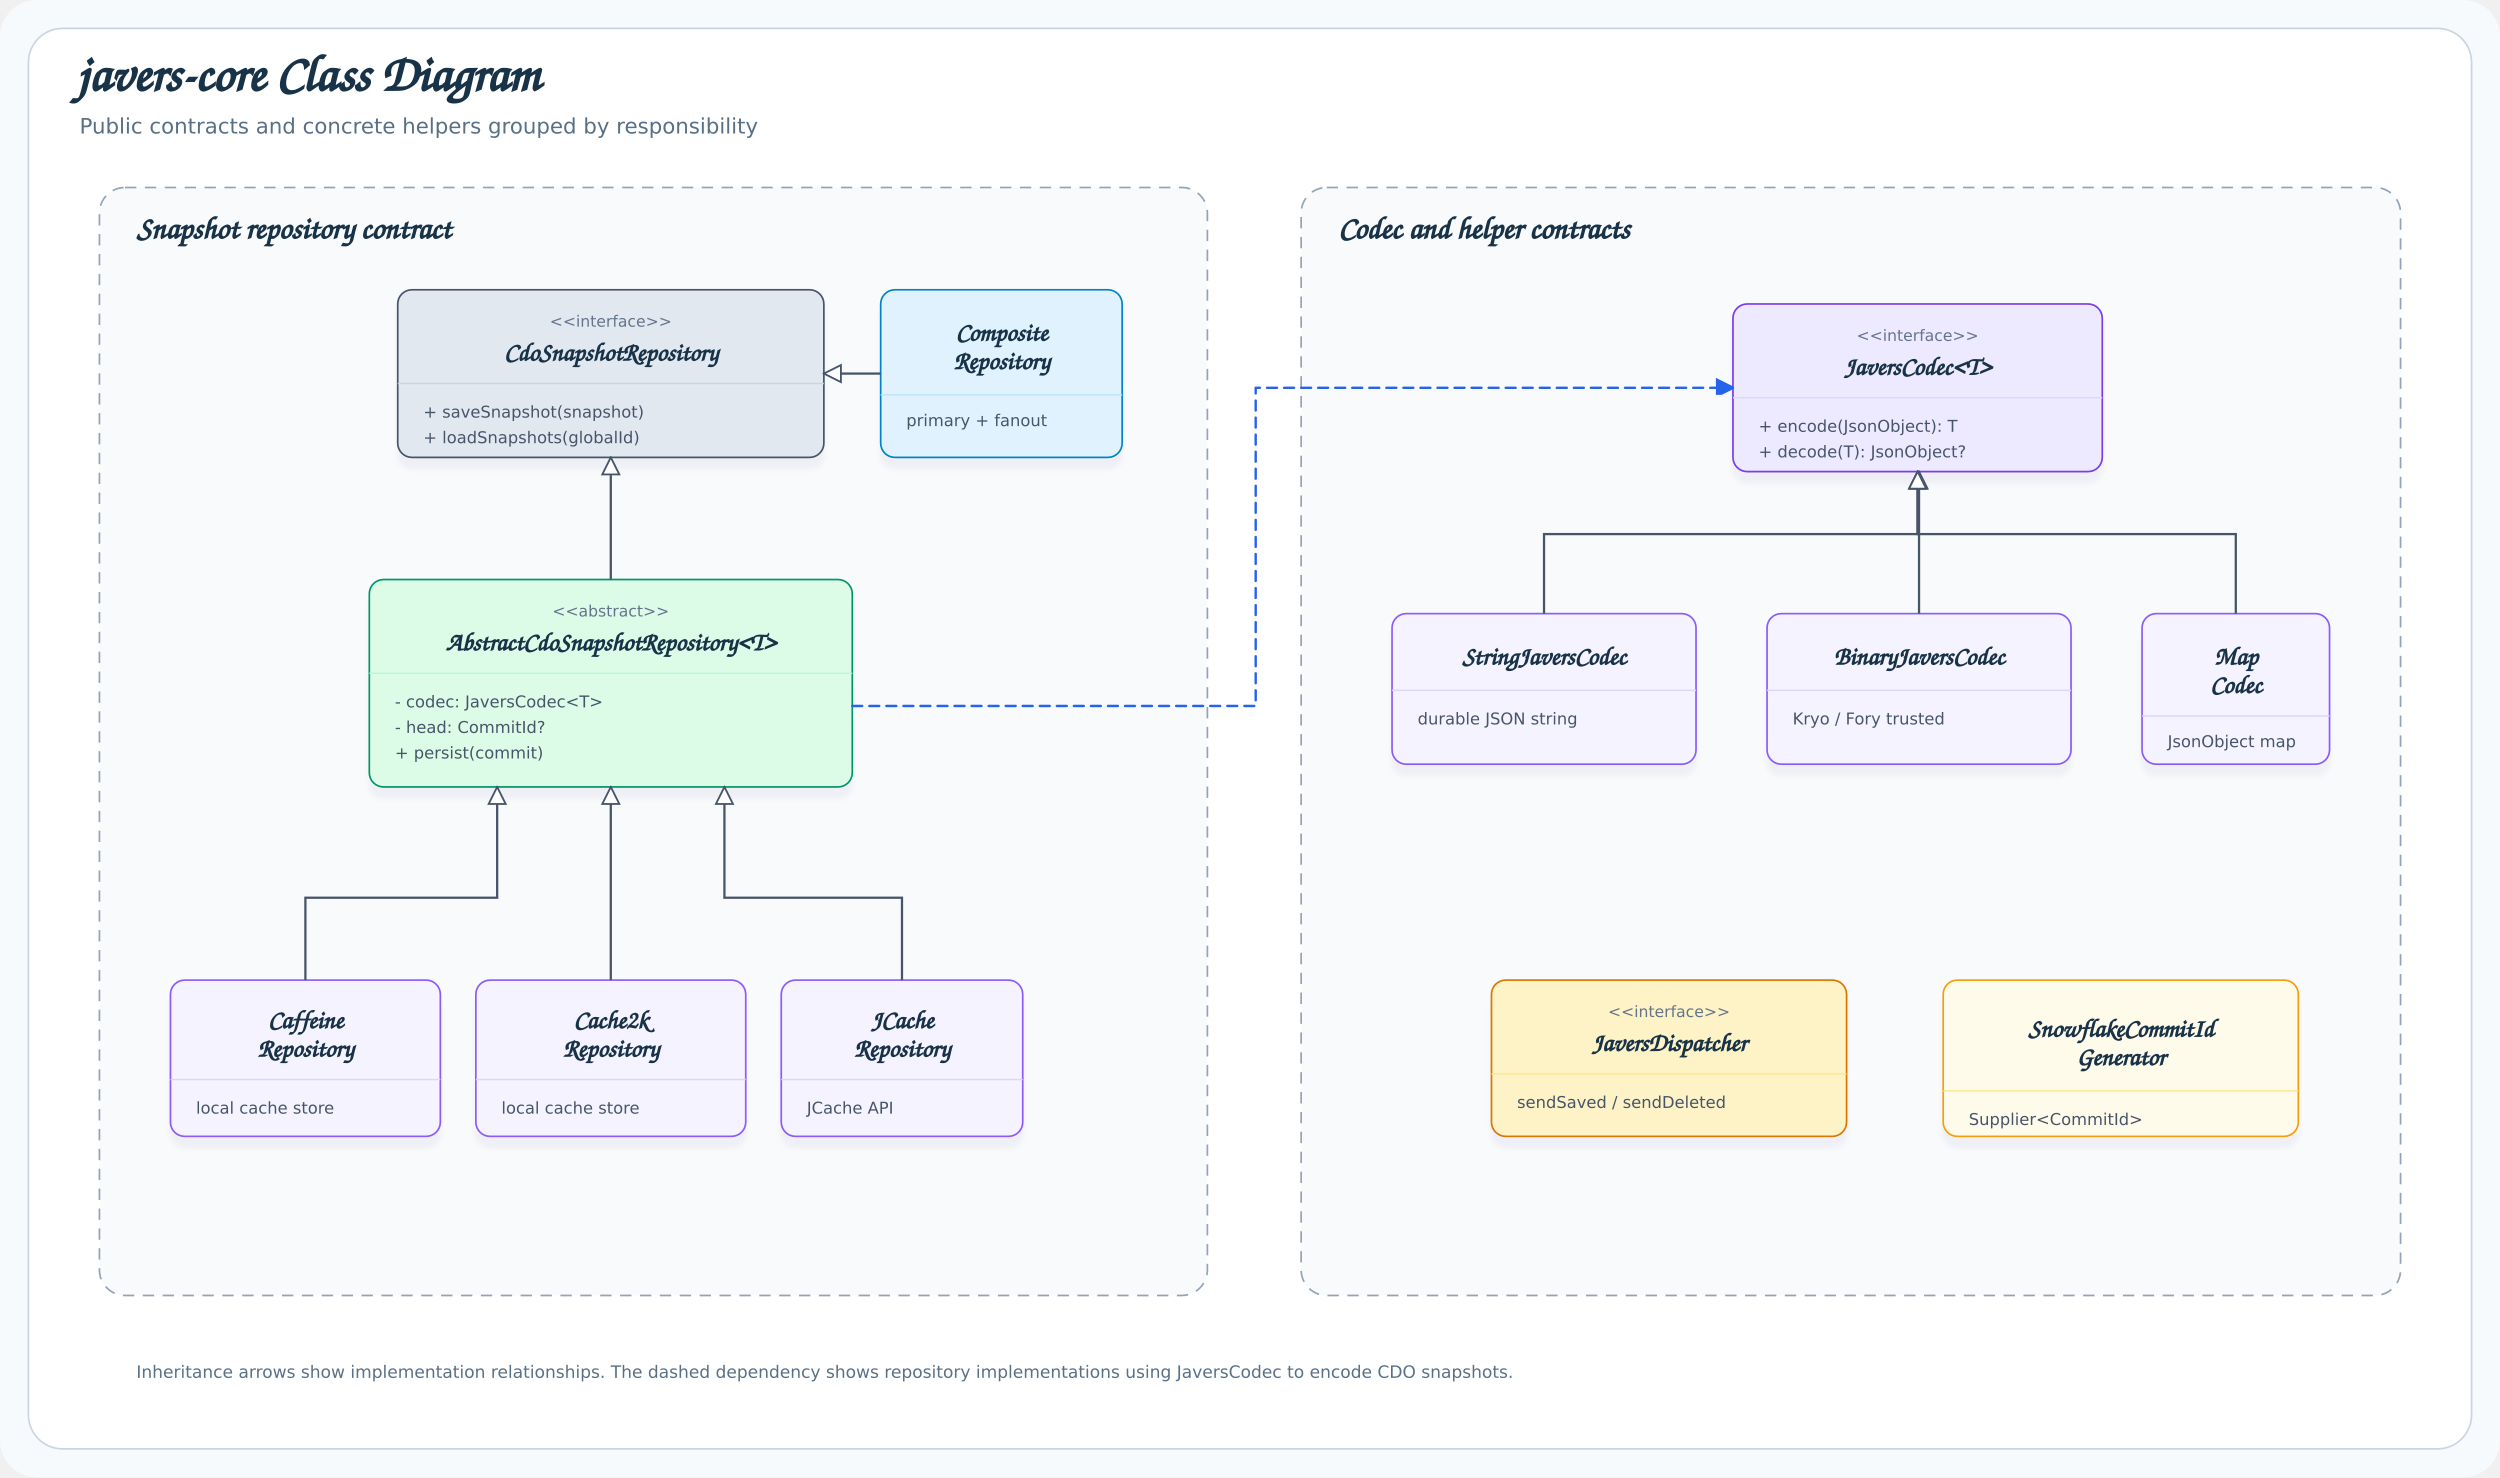
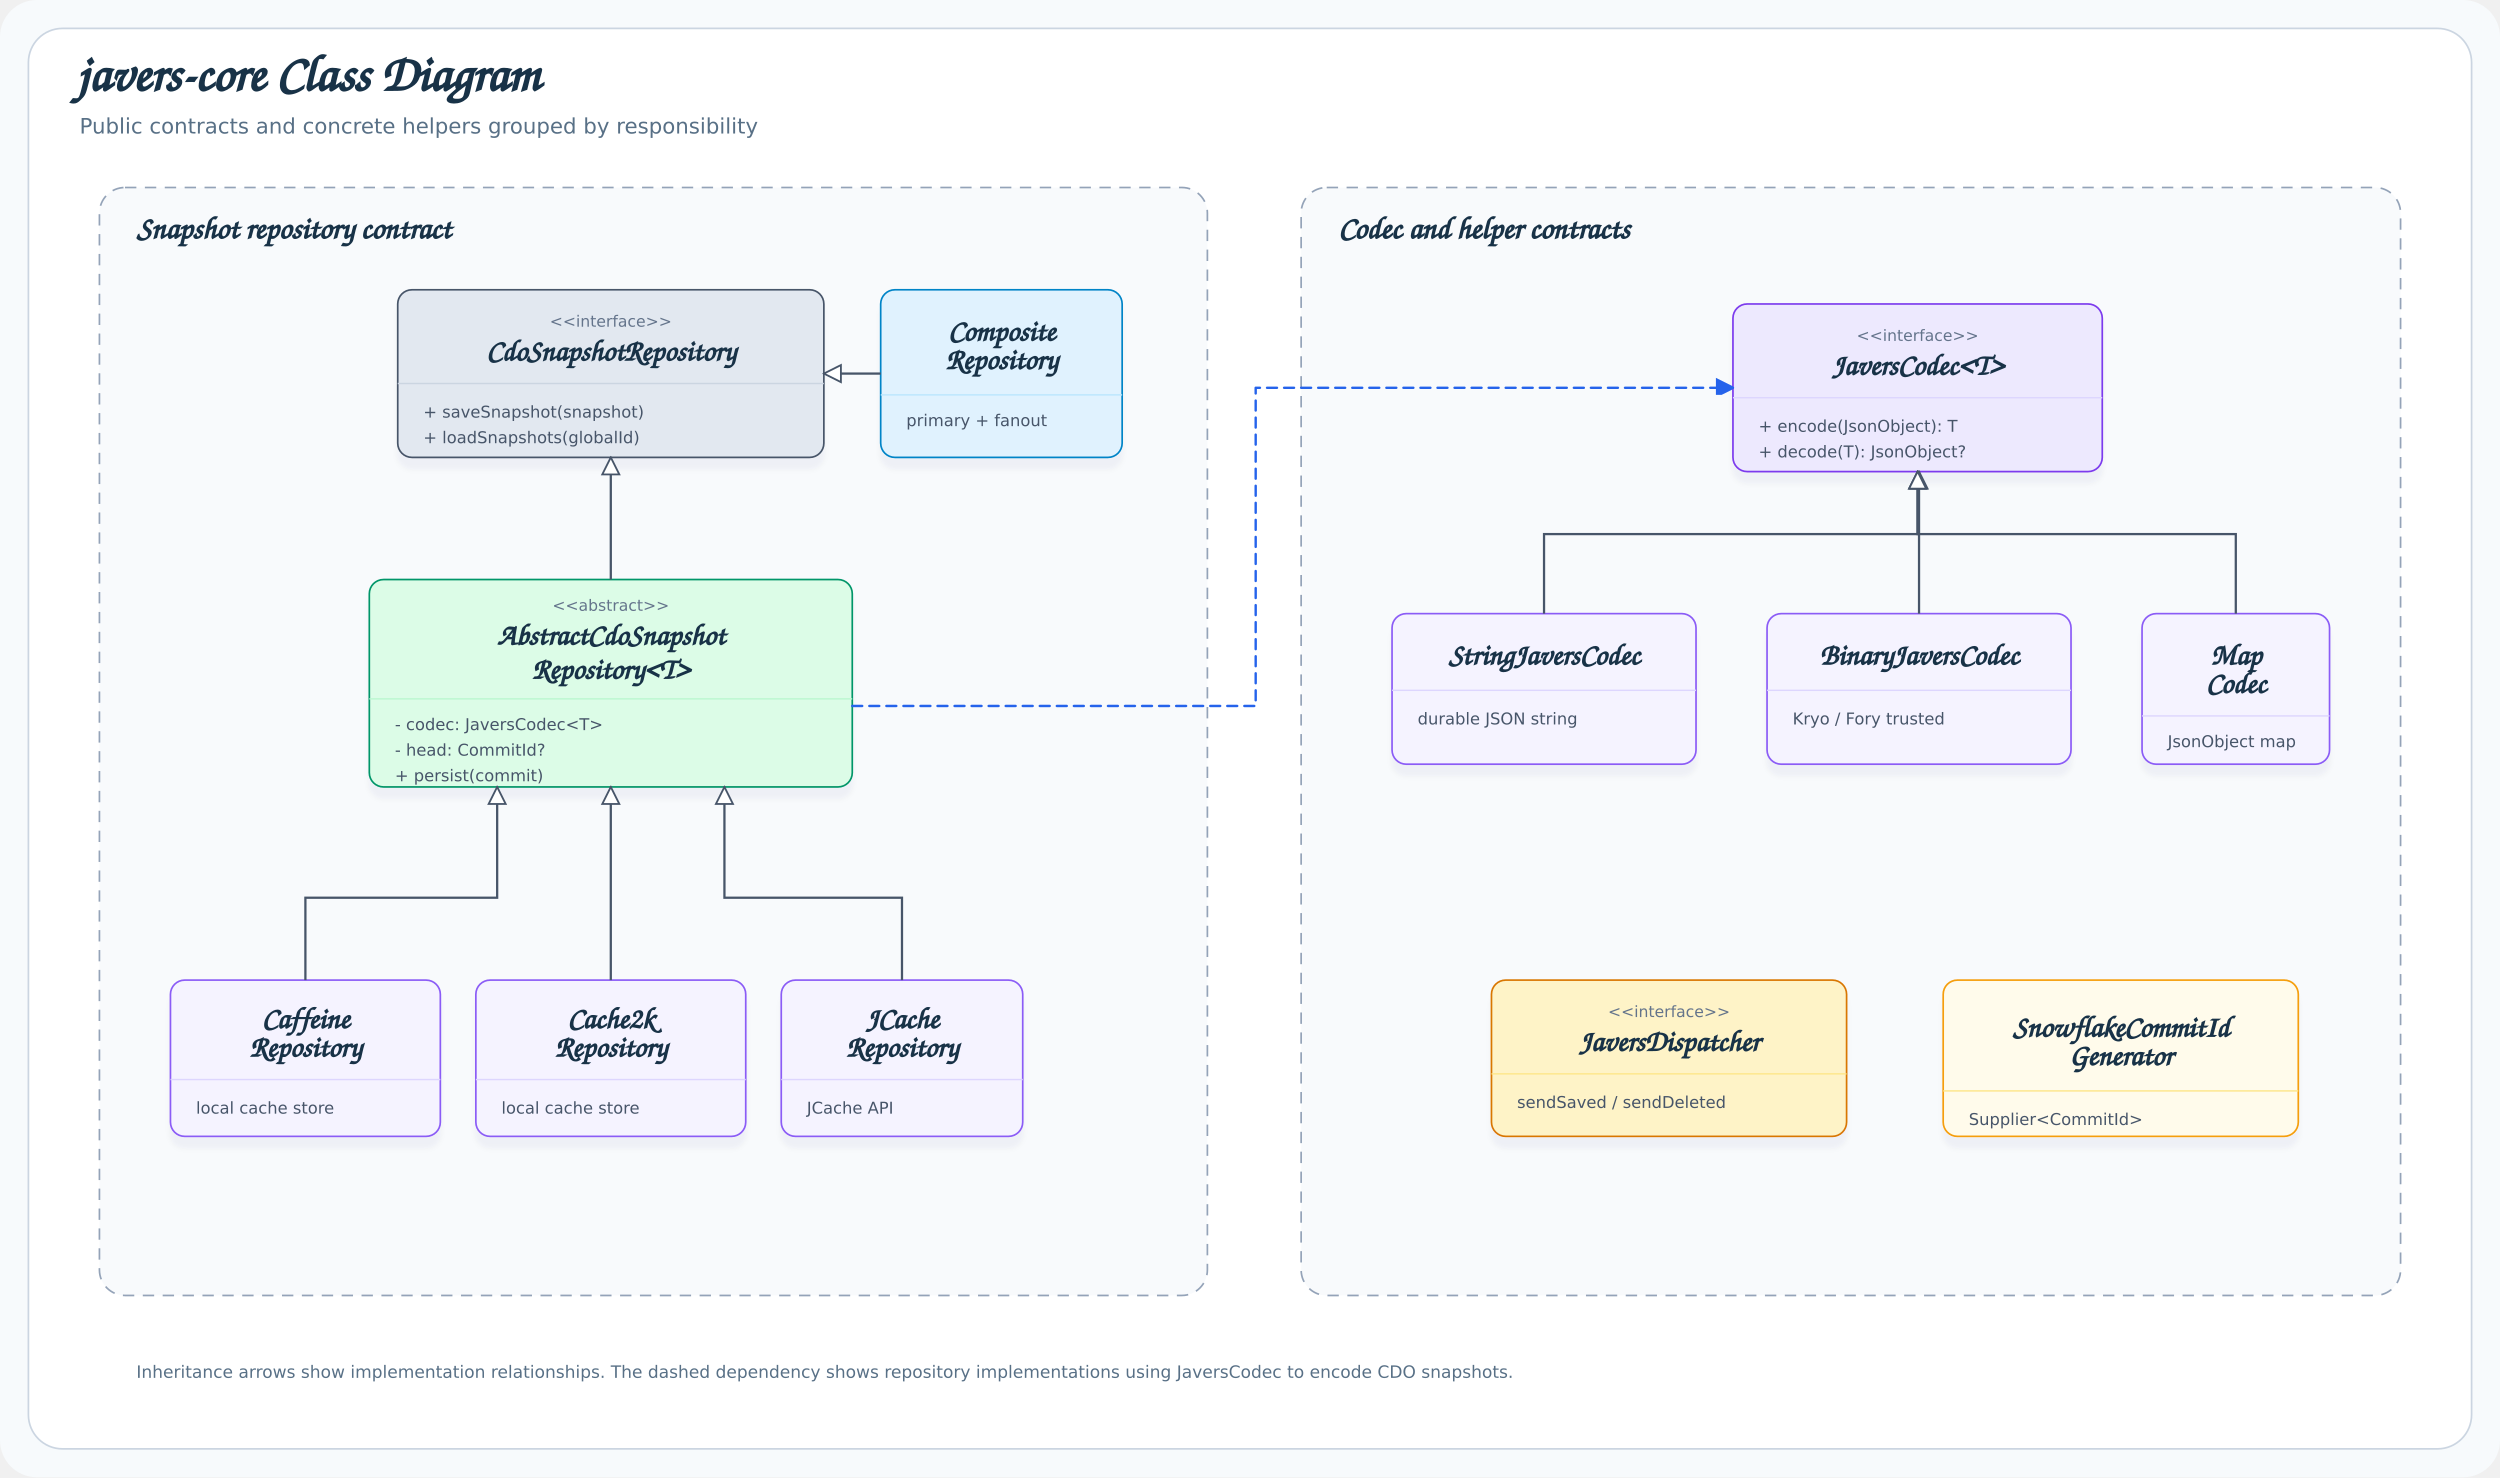
<svg xmlns="http://www.w3.org/2000/svg" width="1760" height="1040" viewBox="0 0 1760 1040" role="img" aria-label="javers-core class diagram">
  <defs>
    <filter id="softShadow" x="-20%" y="-20%" width="140%" height="140%">
      <feDropShadow dx="0" dy="8" stdDeviation="2" flood-color="#334155" flood-opacity="0.04" />
    </filter>
    <marker id="arrowInherit" markerUnits="userSpaceOnUse" markerWidth="14" markerHeight="14" refX="13" refY="7" orient="auto">
      <path d="M 13 7 L 1 1 L 1 13 Z" fill="#ffffff" stroke="#475569" stroke-width="1.3" />
    </marker>
    <marker id="arrowUse" markerUnits="userSpaceOnUse" markerWidth="12" markerHeight="12" refX="12" refY="7" orient="auto">
      <path d="M 0 0 L 14 7 L 0 14 Z" fill="#2563eb" />
    </marker>
    <style>
.title{font-family:'Architects Daughter','Comic Sans MS',cursive;font-size:36px;fill:#183247;font-weight:700}
.subtitle{font-family:'Comic Mono','Comic Sans MS','DejaVu Sans',sans-serif;font-size:15px;fill:#587086}
.lane{font-family:'Architects Daughter','Comic Sans MS',cursive;font-size:22px;fill:#183247;font-weight:700}
- .className{font-family:'Architects Daughter','Comic Sans MS',cursive;font-size:18px;fill:#183247;font-weight:700}
+ .className{font-family:'Architects Daughter','Comic Sans MS',cursive;font-size:21px;fill:#183247;font-weight:700}
.stereo{font-family:'Comic Mono','Comic Sans MS','DejaVu Sans',sans-serif;font-size:11px;fill:#64748b}
.member{font-family:'Comic Mono','Comic Sans MS','DejaVu Sans',sans-serif;font-size:11.5px;fill:#475569}
.small{font-family:'Comic Mono','Comic Sans MS','DejaVu Sans',sans-serif;font-size:12px;fill:#587086}
</style>
  </defs>
  <rect x="0" y="0" width="1760" height="1040" rx="26" fill="#f7fafc" />
  <rect x="20" y="20" width="1720" height="1000" rx="24" fill="#ffffff" stroke="#cbd5e1" stroke-width="1.2" />
  <text class="title" x="54" y="64">javers-core Class Diagram</text>
  <text class="subtitle" x="56" y="94">Public contracts and concrete helpers grouped by responsibility</text>
  <rect x="70" y="132" width="780" height="780" rx="18" fill="#f8fafc" stroke="#94a3b8" stroke-width="1.2" stroke-dasharray="8 6" />
  <text class="lane" x="96" y="168">Snapshot repository contract</text>
  <rect x="280" y="204" width="300" height="118" rx="10" fill="#e2e8f0" stroke="#475569" stroke-width="1.2" filter="url(#softShadow)" />
  <text class="stereo" x="430" y="230" text-anchor="middle">&lt;&lt;interface&gt;&gt;</text>
  <text class="className" x="430" y="254" text-anchor="middle">CdoSnapshotRepository</text>
  <path d="M 280,270 H580" stroke="#cbd5e1" stroke-width="1" />
  <text class="member" x="298" y="294">+ saveSnapshot(snapshot)</text>
  <text class="member" x="298" y="312">+ loadSnapshots(globalId)</text>
  <rect x="620" y="204" width="170" height="118" rx="10" fill="#e0f2fe" stroke="#0284c7" stroke-width="1.2" filter="url(#softShadow)" />
  <text class="className" x="705" y="240" text-anchor="middle">Composite</text>
  <text class="className" x="705" y="260" text-anchor="middle">Repository</text>
  <path d="M 620,278 H790" stroke="#bae6fd" stroke-width="1" />
  <text class="member" x="638" y="300">primary + fanout</text>
  <rect x="260" y="408" width="340" height="146" rx="10" fill="#dcfce7" stroke="#059669" stroke-width="1.2" filter="url(#softShadow)" />
-   <text class="stereo" x="430" y="434" text-anchor="middle">&lt;&lt;abstract&gt;&gt;</text>
-   <text class="className" x="430" y="458" text-anchor="middle">AbstractCdoSnapshotRepository&lt;T&gt;</text>
-   <path d="M 260,474 H600" stroke="#bbf7d0" stroke-width="1" />
-   <text class="member" x="278" y="498">- codec: JaversCodec&lt;T&gt;</text>
-   <text class="member" x="278" y="516">- head: CommitId?</text>
-   <text class="member" x="278" y="534">+ persist(commit)</text>
+   <text class="stereo" x="430" y="430" text-anchor="middle">&lt;&lt;abstract&gt;&gt;</text>
+   <text class="className" x="430" y="454" text-anchor="middle">AbstractCdoSnapshot</text>
+   <text class="className" x="430" y="478" text-anchor="middle">Repository&lt;T&gt;</text>
+   <path d="M 260,492 H600" stroke="#bbf7d0" stroke-width="1" />
+   <text class="member" x="278" y="514">- codec: JaversCodec&lt;T&gt;</text>
+   <text class="member" x="278" y="532">- head: CommitId?</text>
+   <text class="member" x="278" y="550">+ persist(commit)</text>
  <rect x="120" y="690" width="190" height="110" rx="10" fill="#f5f3ff" stroke="#8b5cf6" stroke-width="1.2" filter="url(#softShadow)" />
  <text class="className" x="215" y="724" text-anchor="middle">Caffeine</text>
  <text class="className" x="215" y="744" text-anchor="middle">Repository</text>
  <path d="M 120,760 H310" stroke="#ddd6fe" stroke-width="1" />
  <text class="member" x="138" y="784">local cache store</text>
  <rect x="335" y="690" width="190" height="110" rx="10" fill="#f5f3ff" stroke="#8b5cf6" stroke-width="1.2" filter="url(#softShadow)" />
  <text class="className" x="430" y="724" text-anchor="middle">Cache2k</text>
  <text class="className" x="430" y="744" text-anchor="middle">Repository</text>
  <path d="M 335,760 H525" stroke="#ddd6fe" stroke-width="1" />
  <text class="member" x="353" y="784">local cache store</text>
  <rect x="550" y="690" width="170" height="110" rx="10" fill="#f5f3ff" stroke="#8b5cf6" stroke-width="1.2" filter="url(#softShadow)" />
  <text class="className" x="635" y="724" text-anchor="middle">JCache</text>
  <text class="className" x="635" y="744" text-anchor="middle">Repository</text>
  <path d="M 550,760 H720" stroke="#ddd6fe" stroke-width="1" />
  <text class="member" x="568" y="784">JCache API</text>
  <rect x="916" y="132" width="774" height="780" rx="18" fill="#f8fafc" stroke="#94a3b8" stroke-width="1.2" stroke-dasharray="8 6" />
  <text class="lane" x="942" y="168">Codec and helper contracts</text>
  <rect x="1220" y="214" width="260" height="118" rx="10" fill="#ede9fe" stroke="#7c3aed" stroke-width="1.2" filter="url(#softShadow)" />
  <text class="stereo" x="1350" y="240" text-anchor="middle">&lt;&lt;interface&gt;&gt;</text>
  <text class="className" x="1350" y="264" text-anchor="middle">JaversCodec&lt;T&gt;</text>
  <path d="M 1220,280 H1480" stroke="#ddd6fe" stroke-width="1" />
  <text class="member" x="1238" y="304">+ encode(JsonObject): T</text>
  <text class="member" x="1238" y="322">+ decode(T): JsonObject?</text>
  <rect x="980" y="432" width="214" height="106" rx="10" fill="#f5f3ff" stroke="#8b5cf6" stroke-width="1.2" filter="url(#softShadow)" />
  <text class="className" x="1087" y="468" text-anchor="middle">StringJaversCodec</text>
  <path d="M 980,486 H1194" stroke="#ddd6fe" stroke-width="1" />
  <text class="member" x="998" y="510">durable JSON string</text>
  <rect x="1244" y="432" width="214" height="106" rx="10" fill="#f5f3ff" stroke="#8b5cf6" stroke-width="1.2" filter="url(#softShadow)" />
  <text class="className" x="1351" y="468" text-anchor="middle">BinaryJaversCodec</text>
  <path d="M 1244,486 H1458" stroke="#ddd6fe" stroke-width="1" />
  <text class="member" x="1262" y="510">Kryo / Fory trusted</text>
  <rect x="1508" y="432" width="132" height="106" rx="10" fill="#f5f3ff" stroke="#8b5cf6" stroke-width="1.2" filter="url(#softShadow)" />
  <text class="className" x="1574" y="468" text-anchor="middle">Map</text>
  <text class="className" x="1574" y="488" text-anchor="middle">Codec</text>
  <path d="M 1508,504 H1640" stroke="#ddd6fe" stroke-width="1" />
  <text class="member" x="1526" y="526">JsonObject map</text>
  <rect x="1050" y="690" width="250" height="110" rx="10" fill="#fef3c7" stroke="#d97706" stroke-width="1.2" filter="url(#softShadow)" />
  <text class="stereo" x="1175" y="716" text-anchor="middle">&lt;&lt;interface&gt;&gt;</text>
  <text class="className" x="1175" y="740" text-anchor="middle">JaversDispatcher</text>
  <path d="M 1050,756 H1300" stroke="#fde68a" stroke-width="1" />
  <text class="member" x="1068" y="780">sendSaved / sendDeleted</text>
  <rect x="1368" y="690" width="250" height="110" rx="10" fill="#fffbeb" stroke="#f59e0b" stroke-width="1.2" filter="url(#softShadow)" />
  <text class="className" x="1493" y="730" text-anchor="middle">SnowflakeCommitId</text>
  <text class="className" x="1493" y="750" text-anchor="middle">Generator</text>
  <path d="M 1368,768 H1618" stroke="#fde68a" stroke-width="1" />
  <text class="member" x="1386" y="792">Supplier&lt;CommitId&gt;</text>
  <path d="M 430,408 L 430,322" fill="none" stroke="#475569" stroke-width="1.6" marker-end="url(#arrowInherit)" />
  <path d="M 620,263 L 580,263" fill="none" stroke="#475569" stroke-width="1.6" marker-end="url(#arrowInherit)" />
  <path d="M 215,690 L 215,632 L 350,632 L 350,554" fill="none" stroke="#475569" stroke-width="1.6" marker-end="url(#arrowInherit)" />
  <path d="M 430,690 L 430,554" fill="none" stroke="#475569" stroke-width="1.6" marker-end="url(#arrowInherit)" />
  <path d="M 635,690 L 635,632 L 510,632 L 510,554" fill="none" stroke="#475569" stroke-width="1.6" marker-end="url(#arrowInherit)" />
  <path d="M 1087,432 L 1087,376 L 1350,376 L 1350,332" fill="none" stroke="#475569" stroke-width="1.6" marker-end="url(#arrowInherit)" />
  <path d="M 1351,432 L 1351,332" fill="none" stroke="#475569" stroke-width="1.6" marker-end="url(#arrowInherit)" />
  <path d="M 1574,432 L 1574,376 L 1350,376 L 1350,332" fill="none" stroke="#475569" stroke-width="1.6" marker-end="url(#arrowInherit)" />
  <path d="M 600,497 L 884,497 L 884,273 L 1220,273" fill="none" stroke="#2563eb" stroke-width="1.7" stroke-linecap="round" stroke-linejoin="round" stroke-dasharray="7 5" marker-end="url(#arrowUse)" />
  <text class="small" x="96" y="970">Inheritance arrows show implementation relationships. The dashed dependency shows repository implementations using JaversCodec to encode CDO snapshots.</text>
</svg>
